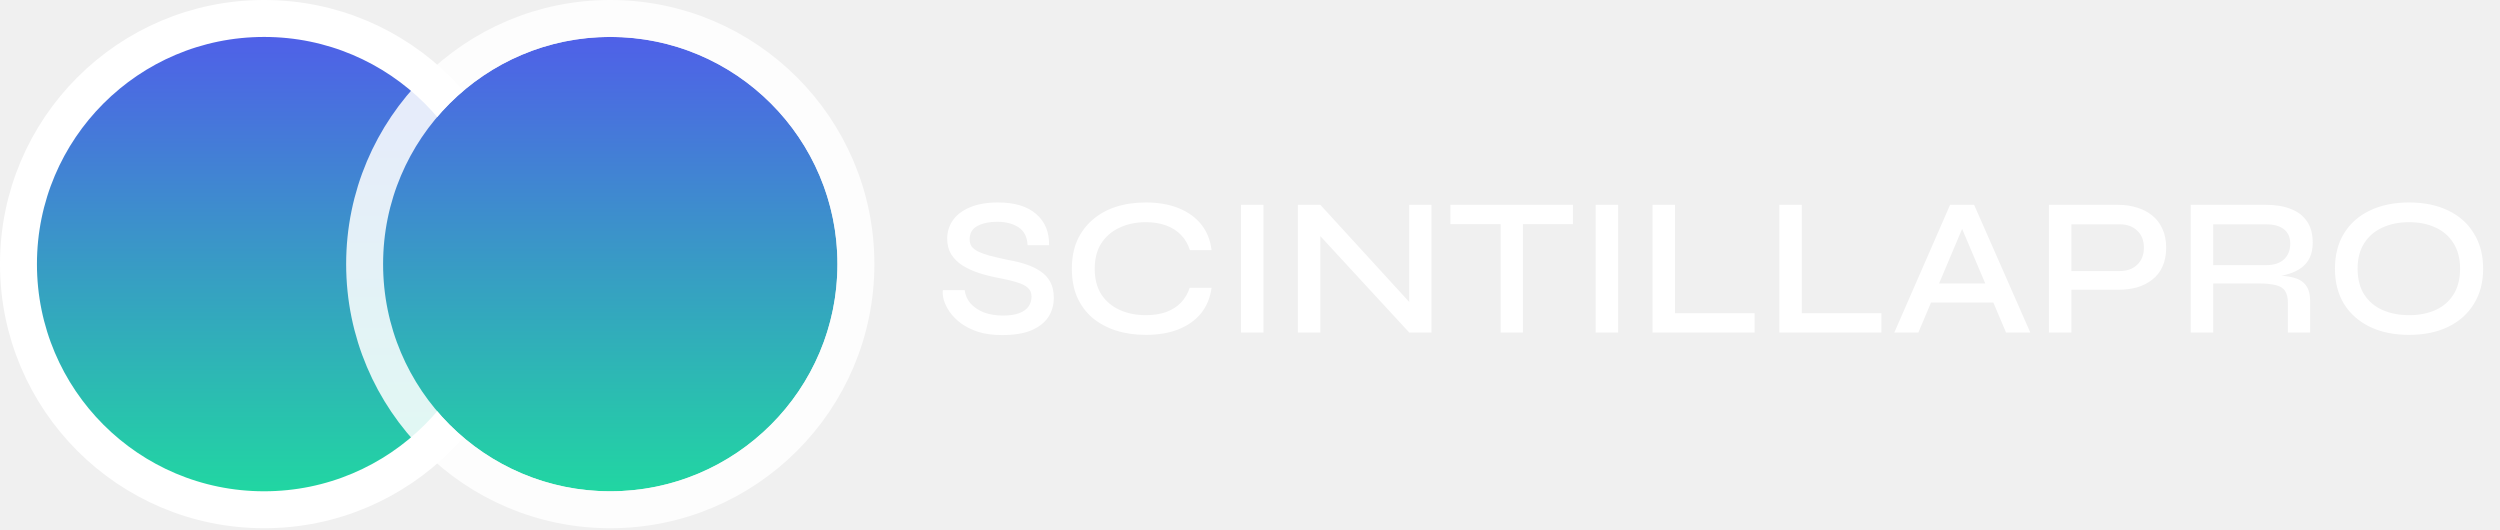
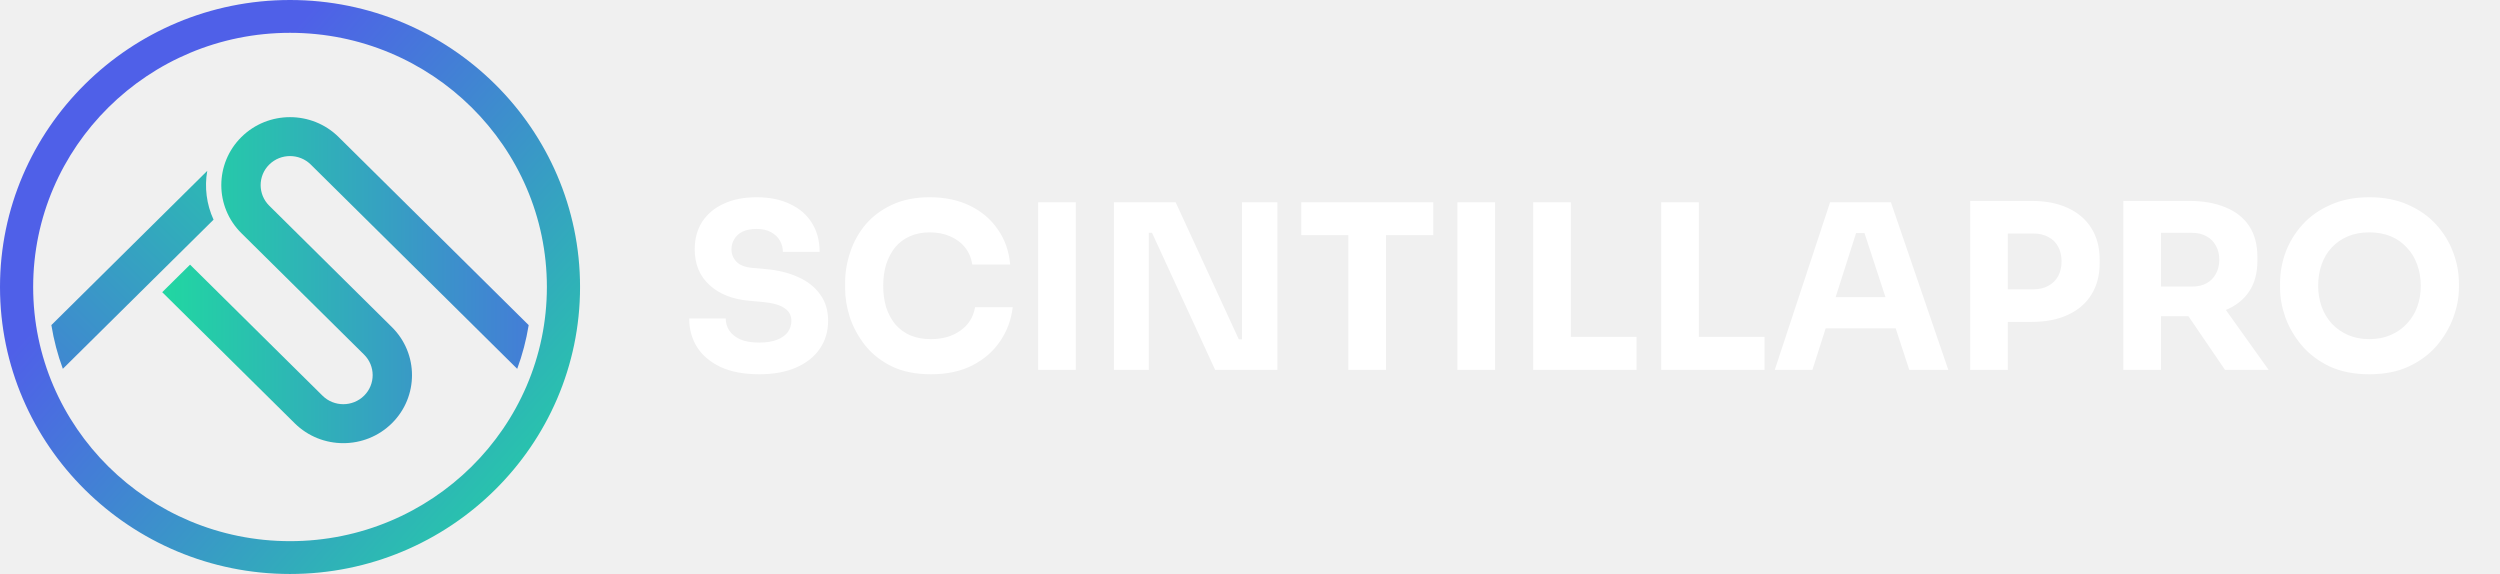
- <svg xmlns="http://www.w3.org/2000/svg" width="203" height="43" viewBox="0 0 203 43" fill="none">
-   <path d="M76.56 23.56H78.336C78.379 23.955 78.533 24.312 78.8 24.632C79.077 24.941 79.44 25.187 79.888 25.368C80.347 25.539 80.869 25.624 81.456 25.624C81.979 25.624 82.411 25.56 82.752 25.432C83.093 25.304 83.344 25.128 83.504 24.904C83.675 24.669 83.76 24.397 83.76 24.088C83.76 23.779 83.659 23.539 83.456 23.368C83.264 23.187 82.965 23.037 82.56 22.92C82.155 22.792 81.637 22.669 81.008 22.552C80.485 22.456 79.979 22.328 79.488 22.168C78.997 22.008 78.555 21.805 78.16 21.56C77.776 21.315 77.472 21.016 77.248 20.664C77.024 20.301 76.912 19.875 76.912 19.384C76.912 18.829 77.067 18.328 77.376 17.88C77.696 17.432 78.165 17.08 78.784 16.824C79.403 16.568 80.155 16.44 81.04 16.44C82.395 16.44 83.429 16.755 84.144 17.384C84.859 18.003 85.205 18.845 85.184 19.912H83.44C83.408 19.24 83.163 18.755 82.704 18.456C82.245 18.157 81.664 18.008 80.96 18.008C80.331 18.008 79.803 18.12 79.376 18.344C78.949 18.568 78.736 18.931 78.736 19.432C78.736 19.645 78.784 19.832 78.88 19.992C78.987 20.141 79.157 20.28 79.392 20.408C79.627 20.525 79.947 20.643 80.352 20.76C80.768 20.867 81.275 20.984 81.872 21.112C82.384 21.197 82.864 21.315 83.312 21.464C83.76 21.613 84.149 21.8 84.48 22.024C84.821 22.248 85.088 22.536 85.28 22.888C85.472 23.24 85.568 23.672 85.568 24.184C85.568 24.771 85.419 25.293 85.12 25.752C84.821 26.2 84.363 26.557 83.744 26.824C83.136 27.08 82.347 27.208 81.376 27.208C80.64 27.208 79.995 27.123 79.44 26.952C78.896 26.771 78.432 26.541 78.048 26.264C77.664 25.976 77.355 25.667 77.12 25.336C76.896 25.005 76.736 24.685 76.64 24.376C76.555 24.056 76.528 23.784 76.56 23.56ZM98.379 23.368C98.272 24.168 97.99 24.856 97.531 25.432C97.073 25.997 96.459 26.435 95.691 26.744C94.934 27.043 94.049 27.192 93.035 27.192C92.16 27.192 91.355 27.075 90.619 26.84C89.894 26.605 89.259 26.264 88.715 25.816C88.182 25.357 87.766 24.797 87.467 24.136C87.179 23.464 87.035 22.696 87.035 21.832C87.035 20.957 87.179 20.189 87.467 19.528C87.766 18.867 88.182 18.307 88.715 17.848C89.259 17.379 89.894 17.027 90.619 16.792C91.355 16.557 92.16 16.44 93.035 16.44C94.059 16.44 94.95 16.595 95.707 16.904C96.475 17.213 97.088 17.656 97.547 18.232C98.006 18.808 98.283 19.501 98.379 20.312H96.619C96.47 19.832 96.235 19.427 95.915 19.096C95.595 18.755 95.19 18.493 94.699 18.312C94.219 18.131 93.665 18.04 93.035 18.04C92.246 18.04 91.537 18.189 90.907 18.488C90.278 18.776 89.782 19.203 89.419 19.768C89.067 20.323 88.891 21.011 88.891 21.832C88.891 22.643 89.067 23.331 89.419 23.896C89.782 24.451 90.278 24.872 90.907 25.16C91.537 25.448 92.246 25.592 93.035 25.592C93.665 25.592 94.219 25.507 94.699 25.336C95.179 25.155 95.579 24.899 95.899 24.568C96.219 24.227 96.454 23.827 96.603 23.368H98.379ZM100.771 16.632H102.595V27H100.771V16.632ZM114.973 25.112L114.429 25.32V16.632H116.237V27H114.429L106.653 18.568L107.213 18.36V27H105.389V16.632H107.213L114.973 25.112ZM117.772 16.632H127.724V18.2H117.772V16.632ZM121.852 18.008H123.66V27H121.852V18.008ZM129.568 16.632H131.392V27H129.568V16.632ZM136.01 16.632V25.432H142.474V27H134.186V16.632H136.01ZM146.306 16.632V25.432H152.77V27H144.482V16.632H146.306ZM156.219 24.568V23.016H162.395V24.568H156.219ZM153.819 27L158.347 16.632H160.299L164.859 27H162.891L158.923 17.64H159.723L155.771 27H153.819ZM167.94 23.528V22.008H172.132C172.719 22.008 173.188 21.837 173.54 21.496C173.903 21.155 174.084 20.696 174.084 20.12C174.084 19.523 173.903 19.059 173.54 18.728C173.188 18.387 172.719 18.216 172.132 18.216H168.196V27H166.372V16.632H172.004C172.548 16.632 173.055 16.707 173.524 16.856C173.994 16.995 174.404 17.208 174.756 17.496C175.119 17.784 175.396 18.147 175.588 18.584C175.791 19.011 175.892 19.523 175.892 20.12C175.892 20.707 175.791 21.219 175.588 21.656C175.396 22.083 175.119 22.435 174.756 22.712C174.404 22.989 173.994 23.197 173.524 23.336C173.055 23.464 172.548 23.528 172.004 23.528H167.94ZM177.889 27V16.632H184.017C184.785 16.632 185.451 16.744 186.017 16.968C186.582 17.181 187.019 17.517 187.329 17.976C187.638 18.424 187.793 19 187.793 19.704C187.793 20.173 187.713 20.579 187.553 20.92C187.393 21.251 187.169 21.523 186.881 21.736C186.593 21.949 186.257 22.115 185.873 22.232C185.499 22.349 185.099 22.424 184.673 22.456L184.513 22.344C185.195 22.355 185.761 22.419 186.209 22.536C186.657 22.643 186.998 22.851 187.233 23.16C187.467 23.459 187.585 23.901 187.585 24.488V27H185.777V24.584C185.777 24.179 185.702 23.864 185.553 23.64C185.414 23.405 185.169 23.245 184.817 23.16C184.475 23.064 183.985 23.016 183.345 23.016H179.713V27H177.889ZM179.713 21.528H184.017C184.657 21.528 185.142 21.368 185.473 21.048C185.803 20.728 185.969 20.307 185.969 19.784C185.969 19.283 185.803 18.899 185.473 18.632C185.142 18.355 184.657 18.216 184.017 18.216H179.713V21.528ZM195.614 27.192C194.398 27.192 193.336 26.973 192.43 26.536C191.534 26.099 190.835 25.48 190.334 24.68C189.843 23.88 189.598 22.925 189.598 21.816C189.598 20.707 189.843 19.752 190.334 18.952C190.835 18.141 191.534 17.523 192.43 17.096C193.336 16.659 194.398 16.44 195.614 16.44C196.84 16.44 197.902 16.659 198.798 17.096C199.694 17.523 200.387 18.141 200.878 18.952C201.379 19.752 201.63 20.707 201.63 21.816C201.63 22.925 201.379 23.88 200.878 24.68C200.387 25.48 199.694 26.099 198.798 26.536C197.902 26.973 196.84 27.192 195.614 27.192ZM195.614 25.592C196.424 25.592 197.139 25.453 197.758 25.176C198.376 24.899 198.862 24.483 199.214 23.928C199.576 23.363 199.758 22.659 199.758 21.816C199.758 20.984 199.576 20.291 199.214 19.736C198.862 19.171 198.376 18.749 197.758 18.472C197.139 18.184 196.424 18.04 195.614 18.04C194.814 18.04 194.099 18.184 193.47 18.472C192.84 18.749 192.344 19.171 191.982 19.736C191.619 20.291 191.438 20.984 191.438 21.816C191.438 22.659 191.619 23.363 191.982 23.928C192.344 24.483 192.84 24.899 193.47 25.176C194.099 25.453 194.814 25.592 195.614 25.592Z" fill="white" />
-   <circle cx="21.446" cy="21.446" r="19.946" fill="url(#paint0_linear_464_10)" stroke="white" stroke-width="3" />
-   <path d="M68 21.446C68 31.633 59.742 39.892 49.554 39.892C39.367 39.892 31.108 31.633 31.108 21.446C31.108 11.258 39.367 3 49.554 3C59.742 3 68 11.258 68 21.446Z" fill="url(#paint1_linear_464_10)" />
-   <path d="M49.554 41.392C60.57 41.392 69.5 32.462 69.5 21.446C69.5 10.43 60.57 1.5 49.554 1.5C38.538 1.5 29.608 10.43 29.608 21.446C29.608 32.462 38.538 41.392 49.554 41.392Z" stroke="white" stroke-opacity="0.86" stroke-width="3" />
+ <svg xmlns="http://www.w3.org/2000/svg" width="196" height="45" viewBox="0 0 196 45" fill="none">
+   <path d="M59.524 29.342C58.336 29.342 57.334 29.156 56.518 28.784C55.702 28.4 55.084 27.884 54.664 27.236C54.244 26.576 54.034 25.82 54.034 24.968H56.896C56.896 25.304 56.986 25.616 57.166 25.904C57.358 26.192 57.646 26.426 58.03 26.606C58.414 26.774 58.912 26.858 59.524 26.858C60.076 26.858 60.538 26.786 60.91 26.642C61.282 26.498 61.564 26.3 61.756 26.048C61.948 25.784 62.044 25.484 62.044 25.148C62.044 24.728 61.864 24.398 61.504 24.158C61.144 23.906 60.562 23.744 59.758 23.672L58.768 23.582C57.46 23.474 56.416 23.066 55.636 22.358C54.856 21.65 54.466 20.714 54.466 19.55C54.466 18.71 54.664 17.984 55.06 17.372C55.468 16.76 56.032 16.292 56.752 15.968C57.472 15.632 58.324 15.464 59.308 15.464C60.34 15.464 61.222 15.644 61.954 16.004C62.698 16.352 63.268 16.85 63.664 17.498C64.06 18.134 64.258 18.884 64.258 19.748H61.378C61.378 19.424 61.3 19.13 61.144 18.866C60.988 18.59 60.754 18.368 60.442 18.2C60.142 18.032 59.764 17.948 59.308 17.948C58.876 17.948 58.51 18.02 58.21 18.164C57.922 18.308 57.706 18.506 57.562 18.758C57.418 18.998 57.346 19.262 57.346 19.55C57.346 19.922 57.478 20.246 57.742 20.522C58.006 20.798 58.438 20.96 59.038 21.008L60.046 21.098C61.006 21.182 61.852 21.392 62.584 21.728C63.316 22.052 63.886 22.502 64.294 23.078C64.714 23.642 64.924 24.332 64.924 25.148C64.924 25.988 64.702 26.726 64.258 27.362C63.826 27.986 63.208 28.472 62.404 28.82C61.6 29.168 60.64 29.342 59.524 29.342ZM72.988 29.342C71.8 29.342 70.78 29.138 69.928 28.73C69.076 28.31 68.38 27.764 67.84 27.092C67.3 26.408 66.898 25.676 66.634 24.896C66.382 24.104 66.256 23.336 66.256 22.592V22.196C66.256 21.38 66.388 20.576 66.652 19.784C66.916 18.98 67.318 18.254 67.858 17.606C68.41 16.958 69.1 16.442 69.928 16.058C70.768 15.662 71.758 15.464 72.898 15.464C74.086 15.464 75.136 15.686 76.048 16.13C76.96 16.574 77.686 17.192 78.226 17.984C78.778 18.764 79.102 19.682 79.198 20.738H76.228C76.144 20.21 75.952 19.76 75.652 19.388C75.352 19.016 74.962 18.728 74.482 18.524C74.014 18.32 73.486 18.218 72.898 18.218C72.31 18.218 71.788 18.32 71.332 18.524C70.876 18.728 70.492 19.016 70.18 19.388C69.88 19.76 69.646 20.204 69.478 20.72C69.322 21.224 69.244 21.788 69.244 22.412C69.244 23.024 69.322 23.588 69.478 24.104C69.646 24.608 69.886 25.052 70.198 25.436C70.522 25.808 70.918 26.096 71.386 26.3C71.854 26.492 72.388 26.588 72.988 26.588C73.9 26.588 74.668 26.366 75.292 25.922C75.928 25.478 76.312 24.866 76.444 24.086H79.396C79.288 25.046 78.964 25.928 78.424 26.732C77.896 27.524 77.17 28.16 76.246 28.64C75.334 29.108 74.248 29.342 72.988 29.342ZM81.391 29V15.86H84.343V29H81.391ZM87.331 29V15.86H92.173L97.123 26.606H97.735L97.375 26.93V15.86H100.147V29H95.269L90.319 18.254H89.707L90.067 17.93V29H87.331ZM105.709 29V18.074H108.661V29H105.709ZM102.019 18.434V15.86H112.369V18.434H102.019ZM114.262 29V15.86H117.214V29H114.262ZM120.202 29V15.86H123.154V29H120.202ZM122.794 29V26.408H128.302V29H122.794ZM130.239 29V15.86H133.191V29H130.239ZM132.831 29V26.408H138.339V29H132.831ZM139.14 29L143.478 15.86H148.248L152.748 29H149.688L146.052 17.894L146.988 18.272H144.666L145.638 17.894L142.092 29H139.14ZM142.434 25.742L143.334 23.294H148.482L149.4 25.742H142.434ZM157.054 25.238V22.682H159.412C159.868 22.682 160.258 22.592 160.582 22.412C160.918 22.232 161.176 21.98 161.356 21.656C161.536 21.32 161.626 20.936 161.626 20.504C161.626 20.048 161.536 19.658 161.356 19.334C161.176 18.998 160.918 18.746 160.582 18.578C160.258 18.398 159.868 18.308 159.412 18.308H157.054V15.752H159.268C160.384 15.752 161.338 15.938 162.13 16.31C162.934 16.682 163.546 17.21 163.966 17.894C164.398 18.578 164.614 19.4 164.614 20.36V20.648C164.614 21.584 164.398 22.4 163.966 23.096C163.546 23.78 162.934 24.308 162.13 24.68C161.338 25.052 160.384 25.238 159.268 25.238H157.054ZM154.462 29V15.752H157.414V29H154.462ZM166.468 29V15.752H169.42V29H166.468ZM174.442 29L170.59 23.348H173.83L177.862 29H174.442ZM168.628 24.788V22.466H171.868C172.3 22.466 172.672 22.382 172.984 22.214C173.308 22.034 173.554 21.788 173.722 21.476C173.902 21.152 173.992 20.78 173.992 20.36C173.992 19.94 173.902 19.574 173.722 19.262C173.554 18.938 173.308 18.692 172.984 18.524C172.672 18.344 172.3 18.254 171.868 18.254H168.628V15.752H171.634C172.726 15.752 173.674 15.92 174.478 16.256C175.282 16.58 175.9 17.066 176.332 17.714C176.764 18.362 176.98 19.178 176.98 20.162V20.45C176.98 21.422 176.758 22.232 176.314 22.88C175.882 23.516 175.264 23.996 174.46 24.32C173.668 24.632 172.726 24.788 171.634 24.788H168.628ZM185.758 29.342C184.57 29.342 183.532 29.138 182.644 28.73C181.768 28.31 181.042 27.764 180.466 27.092C179.89 26.408 179.458 25.67 179.17 24.878C178.894 24.086 178.756 23.324 178.756 22.592V22.196C178.756 21.38 178.9 20.576 179.188 19.784C179.488 18.98 179.932 18.254 180.52 17.606C181.108 16.958 181.84 16.442 182.716 16.058C183.592 15.662 184.606 15.464 185.758 15.464C186.91 15.464 187.924 15.662 188.8 16.058C189.676 16.442 190.408 16.958 190.996 17.606C191.584 18.254 192.028 18.98 192.328 19.784C192.628 20.576 192.778 21.38 192.778 22.196V22.592C192.778 23.324 192.634 24.086 192.346 24.878C192.058 25.67 191.626 26.408 191.05 27.092C190.474 27.764 189.742 28.31 188.854 28.73C187.978 29.138 186.946 29.342 185.758 29.342ZM185.758 26.588C186.382 26.588 186.94 26.48 187.432 26.264C187.936 26.048 188.362 25.748 188.71 25.364C189.07 24.98 189.34 24.536 189.52 24.032C189.7 23.528 189.79 22.988 189.79 22.412C189.79 21.8 189.694 21.242 189.502 20.738C189.322 20.222 189.052 19.778 188.692 19.406C188.344 19.022 187.924 18.728 187.432 18.524C186.94 18.32 186.382 18.218 185.758 18.218C185.134 18.218 184.576 18.32 184.084 18.524C183.592 18.728 183.166 19.022 182.806 19.406C182.458 19.778 182.194 20.222 182.014 20.738C181.834 21.242 181.744 21.8 181.744 22.412C181.744 22.988 181.834 23.528 182.014 24.032C182.194 24.536 182.458 24.98 182.806 25.364C183.166 25.748 183.592 26.048 184.084 26.264C184.576 26.48 185.134 26.588 185.758 26.588Z" fill="white" />
+   <g clip-path="url(#clip0_64_49)">
+     <path d="M16.249 13.394L4.027 25.487C4.22 26.671 4.521 27.817 4.927 28.914L16.743 17.222C16.189 16.019 16.023 14.679 16.249 13.394Z" fill="url(#paint0_linear_64_49)" />
+     <path d="M18.927 10.744C16.825 12.823 16.825 16.205 18.927 18.284L28.543 27.8C29.441 28.688 29.441 30.135 28.543 31.023C27.645 31.911 26.183 31.911 25.286 31.023L14.9 20.748L12.718 22.907L23.104 33.184C25.206 35.264 28.623 35.264 30.724 33.184C32.826 31.105 32.826 27.723 30.724 25.644L21.108 16.126C20.21 15.237 20.21 13.791 21.108 12.902C22.006 12.014 23.468 12.014 24.366 12.902L40.549 28.916C40.955 27.817 41.256 26.671 41.449 25.49L26.547 10.744C24.446 8.665 21.028 8.665 18.927 10.744Z" fill="url(#paint1_linear_64_49)" />
+     <path d="M22.738 45C10.2 45 0 34.906 0 22.5C0 10.094 10.2 0 22.738 0C35.276 0 45.476 10.094 45.476 22.5C45.476 34.906 35.276 45 22.738 45ZM22.738 2.573C11.635 2.573 2.6 11.513 2.6 22.5C2.6 33.487 11.635 42.427 22.738 42.427C33.841 42.427 42.876 33.487 42.876 22.5C42.876 11.513 33.841 2.573 22.738 2.573Z" fill="url(#paint2_linear_64_49)" />
+   </g>
  <defs>
-     <linearGradient id="paint0_linear_464_10" x1="21.446" y1="3" x2="21.446" y2="39.892" gradientUnits="userSpaceOnUse">
+     <linearGradient id="paint0_linear_64_49" x1="26.079" y1="5.825" x2="-7.364" y2="39.622" gradientUnits="userSpaceOnUse">
+       <stop stop-color="#21D6A2" />
+       <stop offset="0.996" stop-color="#4F60E8" />
+     </linearGradient>
+     <linearGradient id="paint1_linear_64_49" x1="12.718" y1="21.963" x2="50.903" y2="21.963" gradientUnits="userSpaceOnUse">
+       <stop offset="0.006" stop-color="#21D6A2" />
+       <stop offset="1" stop-color="#4F60E8" />
+     </linearGradient>
+     <linearGradient id="paint2_linear_64_49" x1="12.811" y1="14.014" x2="45.284" y2="42.365" gradientUnits="userSpaceOnUse">
      <stop stop-color="#4F60E8" />
-       <stop offset="1" stop-color="#21D6A2" />
+       <stop offset="0.996" stop-color="#21D6A2" />
    </linearGradient>
-     <linearGradient id="paint1_linear_464_10" x1="49.554" y1="3" x2="49.554" y2="39.892" gradientUnits="userSpaceOnUse">
-       <stop stop-color="#4F60E8" />
-       <stop offset="1" stop-color="#21D6A2" />
-     </linearGradient>
+     <clipPath id="clip0_64_49">
+       <rect width="45.476" height="45" fill="white" />
+     </clipPath>
  </defs>
</svg>
